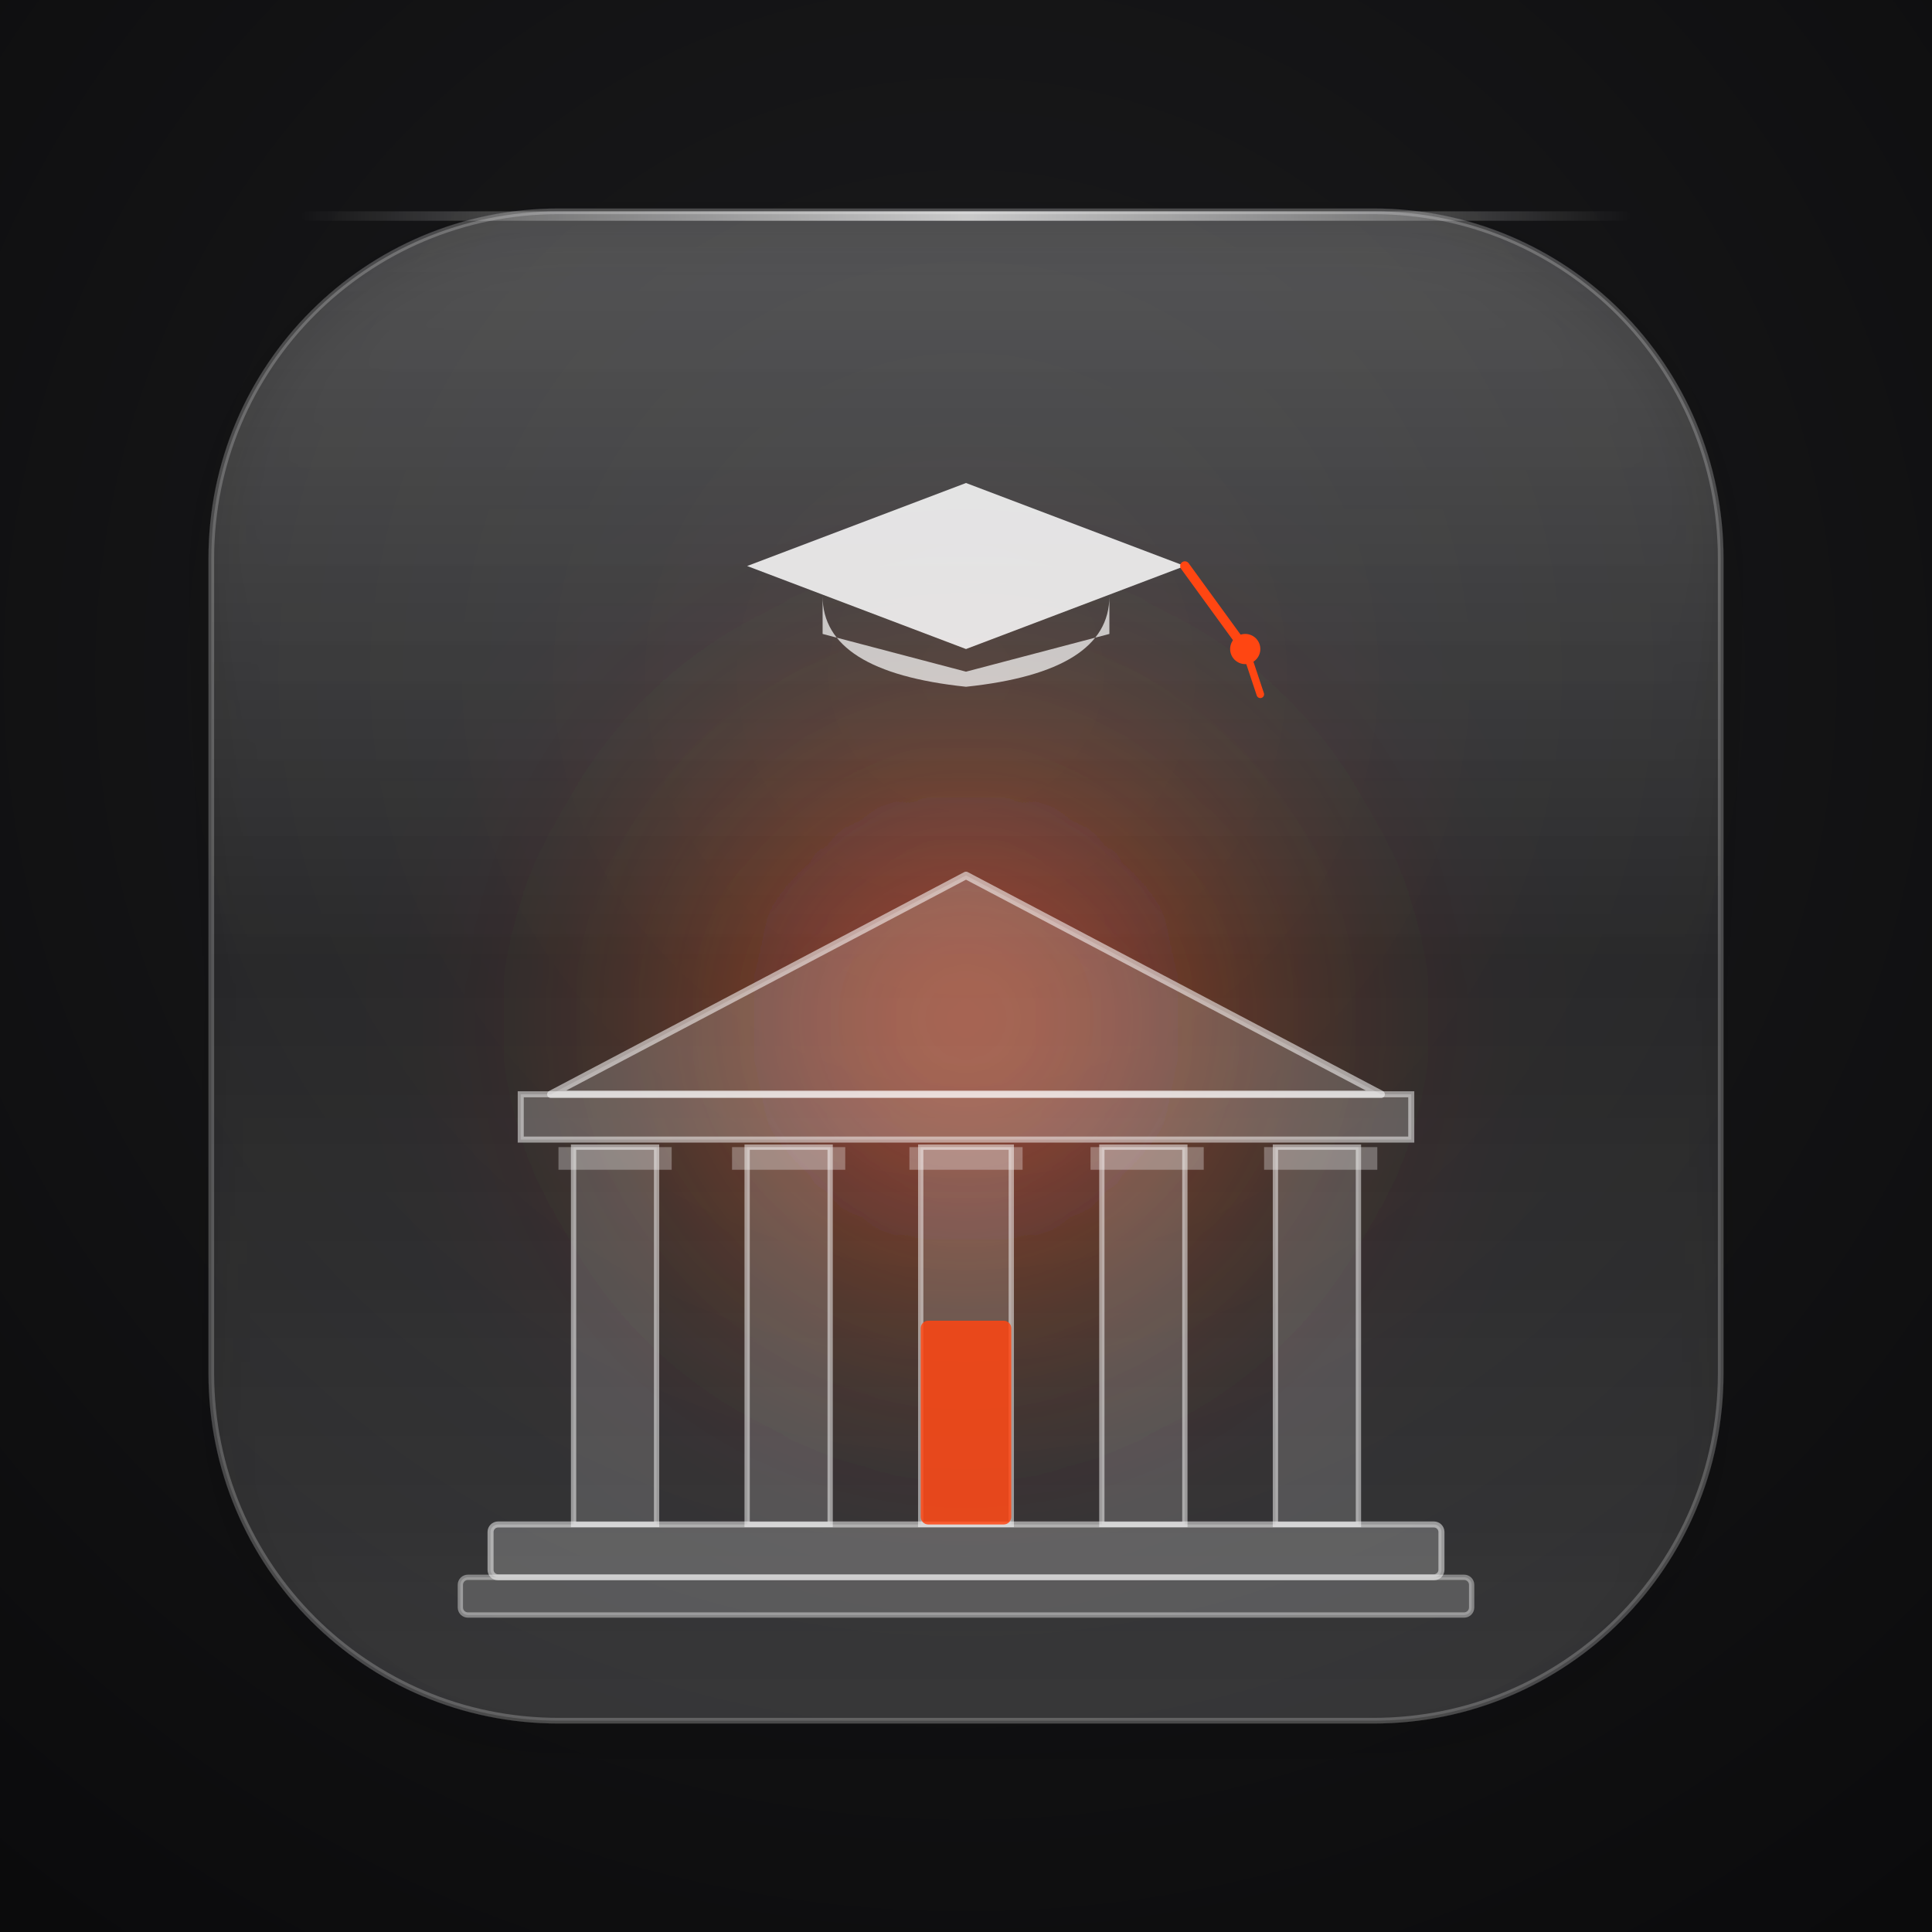
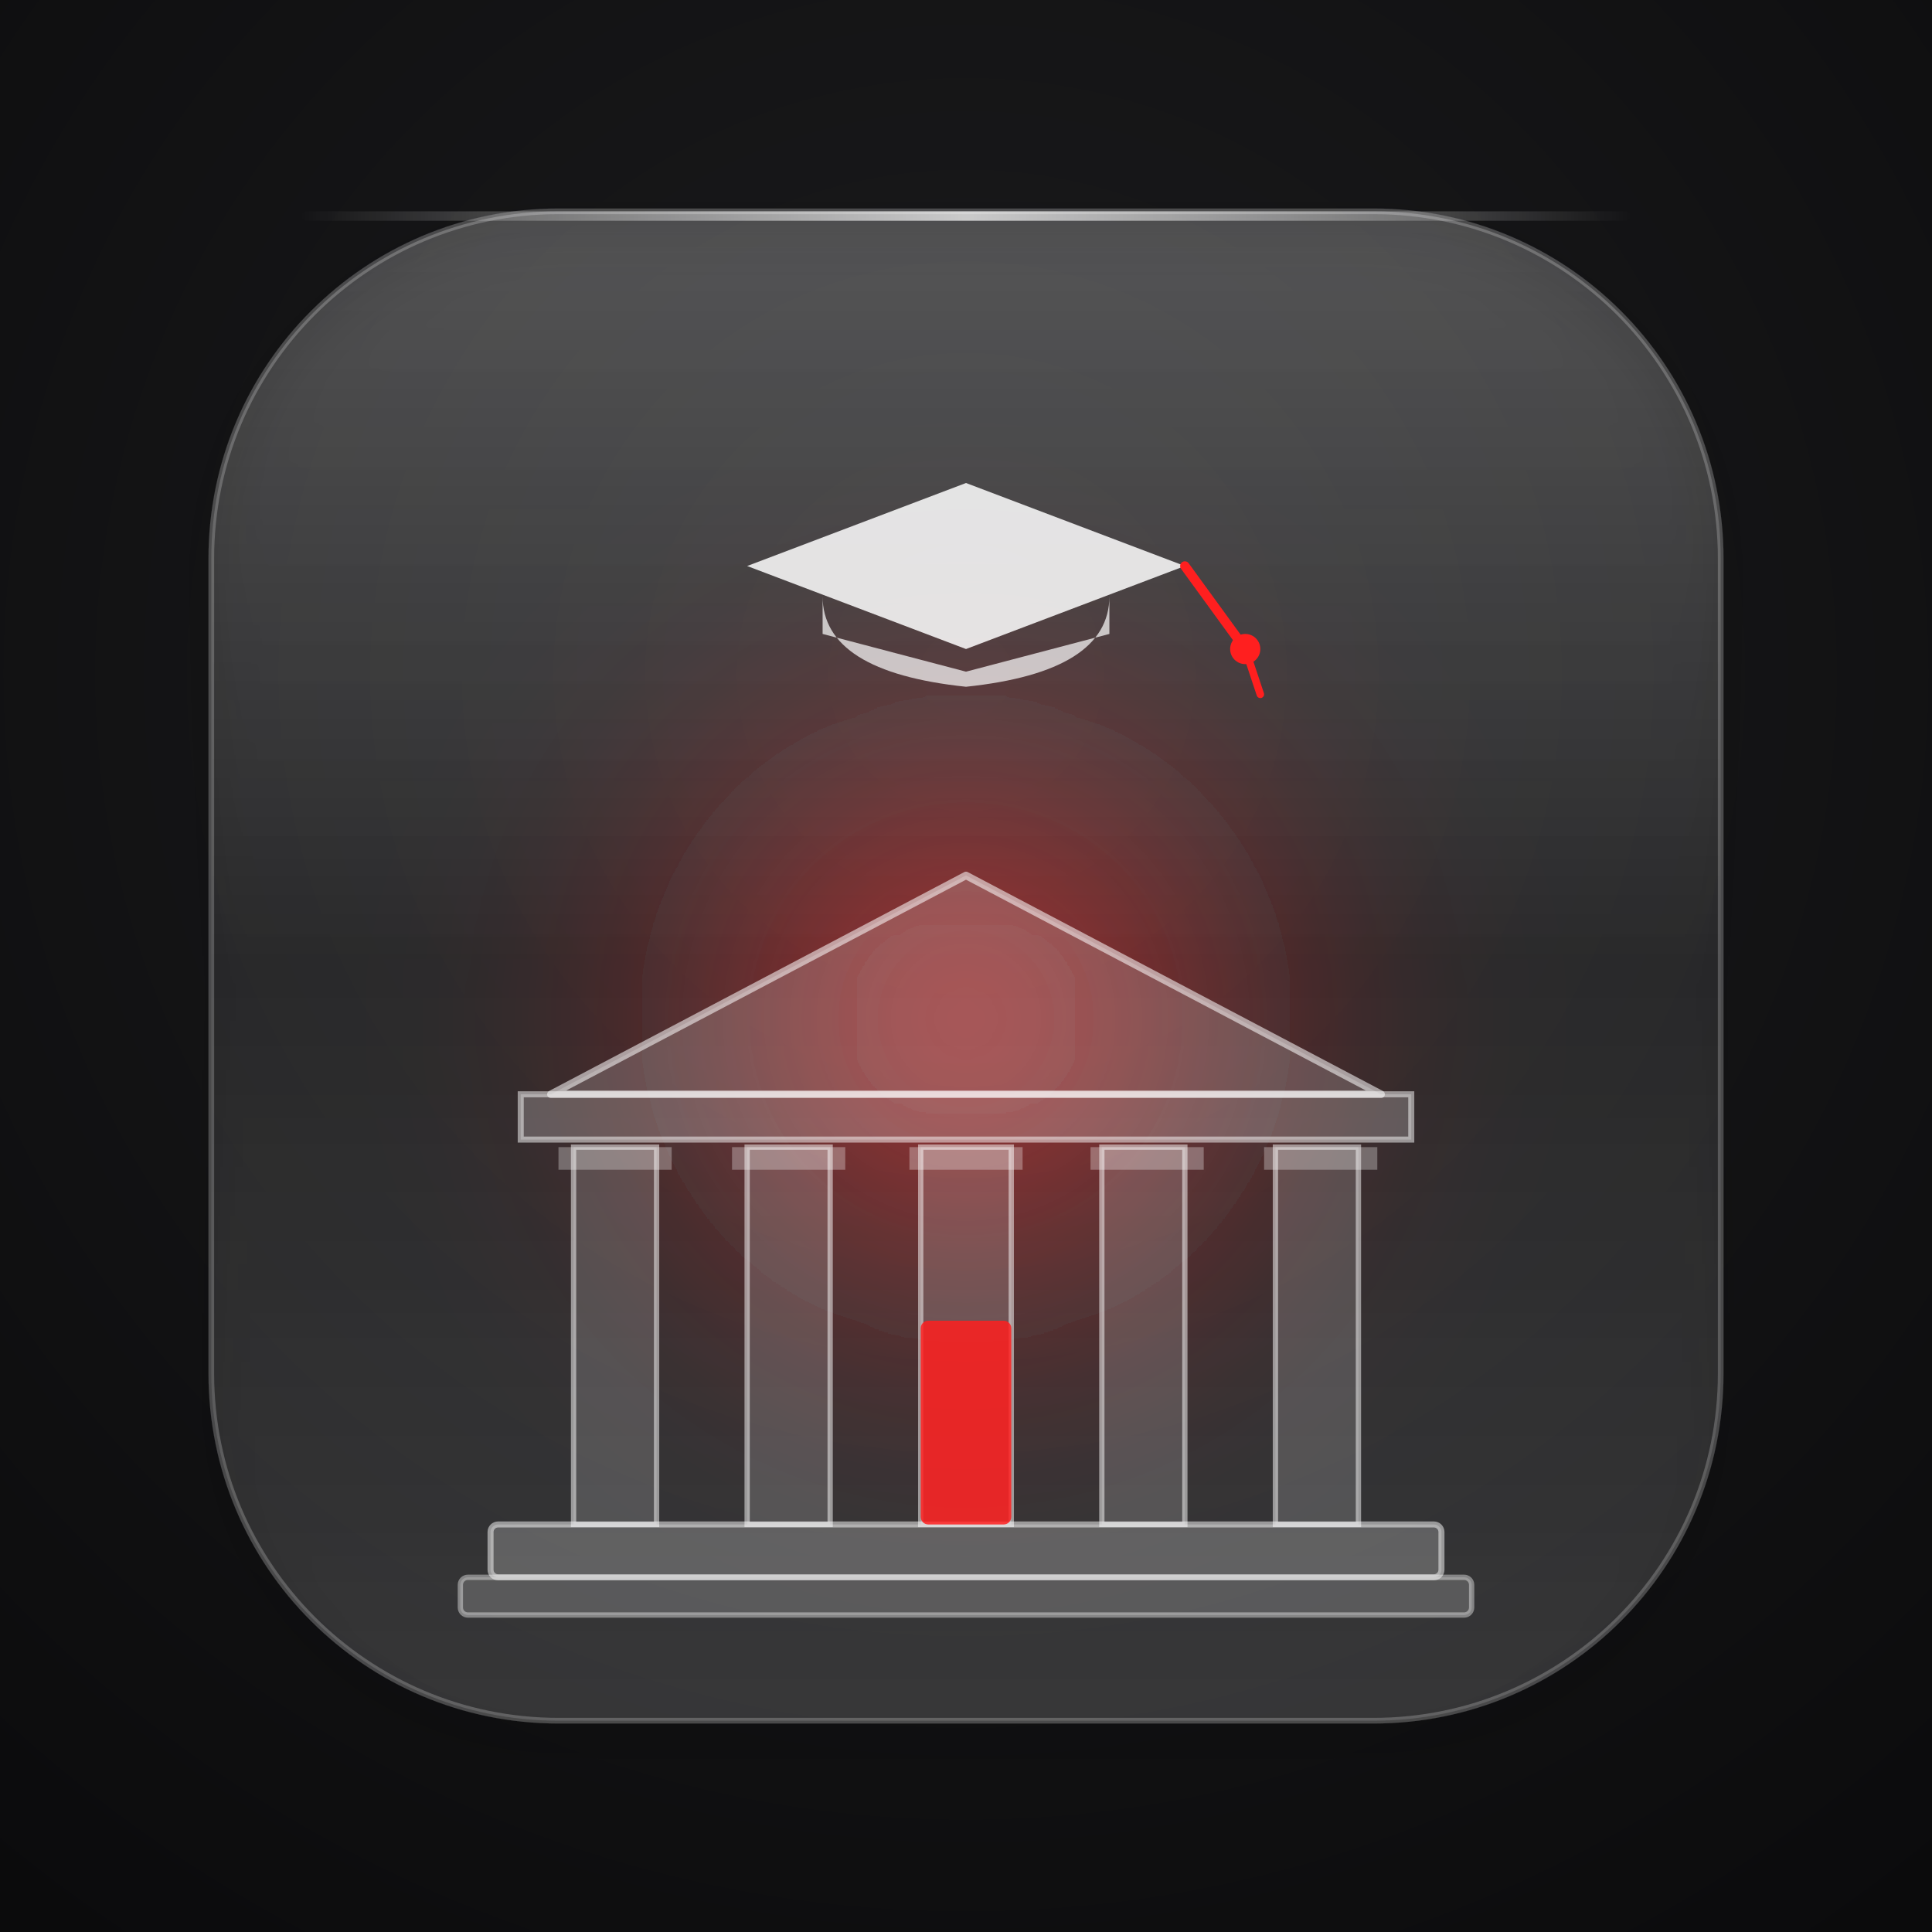
<svg xmlns="http://www.w3.org/2000/svg" viewBox="0 0 512 512" role="img" aria-label="Modern K.B.S. — school platform + admin panel">
  <defs>
    <radialGradient id="bg" cx="50%" cy="35%" r="80%">
      <stop offset="0%" stop-color="#1c1c1e" />
      <stop offset="100%" stop-color="#0b0b0c" />
    </radialGradient>
    <linearGradient id="glassFill" x1="0%" y1="0%" x2="0%" y2="100%">
      <stop offset="0%" stop-color="#ffffff" stop-opacity="0.22" />
      <stop offset="50%" stop-color="#ffffff" stop-opacity="0.07" />
      <stop offset="100%" stop-color="#ffffff" stop-opacity="0.13" />
    </linearGradient>
    <linearGradient id="topHighlight" x1="0%" y1="0%" x2="100%" y2="0%">
      <stop offset="0%" stop-color="#ffffff" stop-opacity="0" />
      <stop offset="50%" stop-color="#ffffff" stop-opacity="0.7" />
      <stop offset="100%" stop-color="#ffffff" stop-opacity="0" />
    </linearGradient>
    <radialGradient id="redGlow" cx="50%" cy="50%" r="50%">
-       <stop offset="0%" stop-color="#ff4612" stop-opacity="0.65" />
-       <stop offset="60%" stop-color="#ff4612" stop-opacity="0.18" />
-       <stop offset="100%" stop-color="#ff4612" stop-opacity="0" />
+       <stop offset="0%" stop-color="#ff1f1f" stop-opacity="0.65" />
+       <stop offset="60%" stop-color="#ff1f1f" stop-opacity="0.18" />
+       <stop offset="100%" stop-color="#ff1f1f" stop-opacity="0" />
    </radialGradient>
    <filter id="bigBlur" x="-100%" y="-100%" width="300%" height="300%">
      <feGaussianBlur stdDeviation="22" />
    </filter>
    <filter id="dropShadow" x="-50%" y="-50%" width="200%" height="200%">
      <feGaussianBlur in="SourceAlpha" stdDeviation="8" />
      <feOffset dx="0" dy="6" />
      <feComponentTransfer>
        <feFuncA type="linear" slope="0.55" />
      </feComponentTransfer>
      <feMerge>
        <feMergeNode />
        <feMergeNode in="SourceGraphic" />
      </feMerge>
    </filter>
  </defs>
  <rect width="512" height="512" fill="url(#bg)" />
  <circle cx="256" cy="270" r="130" fill="url(#redGlow)" filter="url(#bigBlur)" />
  <g filter="url(#dropShadow)">
    <rect x="56" y="56" width="400" height="400" rx="92" fill="url(#glassFill)" stroke="#ffffff" stroke-opacity="0.22" stroke-width="1.5" />
  </g>
  <rect x="80" y="56" width="352" height="2.5" rx="1.25" fill="url(#topHighlight)" />
  <g transform="translate(256 150)">
    <polygon points="-58,0 0,-22 58,0 0,22" fill="#ffffff" fill-opacity="0.85" />
    <path d="M -38 8 Q -38 28 0 32 Q 38 28 38 8 L 38 18 L 0 28 L -38 18 Z" fill="#ffffff" fill-opacity="0.7" />
-     <line x1="58" y1="0" x2="74" y2="22" stroke="#ff4612" stroke-width="2.5" stroke-linecap="round" />
-     <circle cx="74" cy="22" r="4" fill="#ff4612" />
-     <line x1="74" y1="22" x2="78" y2="34" stroke="#ff4612" stroke-width="2" stroke-linecap="round" />
+     <line x1="58" y1="0" x2="74" y2="22" stroke="#ff1f1f" stroke-width="2.5" stroke-linecap="round" />
+     <circle cx="74" cy="22" r="4" fill="#ff1f1f" />
+     <line x1="74" y1="22" x2="78" y2="34" stroke="#ff1f1f" stroke-width="2" stroke-linecap="round" />
  </g>
  <g transform="translate(256 290)">
    <polygon points="-110,0 110,0 0,-58" fill="#ffffff" fill-opacity="0.18" stroke="#ffffff" stroke-opacity="0.55" stroke-width="2" stroke-linejoin="round" />
    <rect x="-118" y="0" width="236" height="12" fill="#ffffff" fill-opacity="0.22" stroke="#ffffff" stroke-opacity="0.5" stroke-width="1.6" />
    <g fill="#ffffff" fill-opacity="0.16" stroke="#ffffff" stroke-opacity="0.5" stroke-width="1.4">
      <rect x="-104" y="14" width="22" height="100" />
      <rect x="-58" y="14" width="22" height="100" />
      <rect x="-12" y="14" width="24" height="100" />
      <rect x="36" y="14" width="22" height="100" />
      <rect x="82" y="14" width="22" height="100" />
    </g>
    <g fill="#ffffff" fill-opacity="0.3">
      <rect x="-108" y="14" width="30" height="6" />
      <rect x="-62" y="14" width="30" height="6" />
      <rect x="-15" y="14" width="30" height="6" />
      <rect x="33" y="14" width="30" height="6" />
      <rect x="79" y="14" width="30" height="6" />
    </g>
    <rect x="-126" y="114" width="252" height="14" rx="2" fill="#ffffff" fill-opacity="0.22" stroke="#ffffff" stroke-opacity="0.5" stroke-width="1.6" />
    <rect x="-134" y="128" width="268" height="10" rx="2" fill="#ffffff" fill-opacity="0.18" stroke="#ffffff" stroke-opacity="0.4" stroke-width="1.4" />
-     <rect x="-12" y="60" width="24" height="54" rx="2" fill="#ff4612" fill-opacity="0.85" />
+     <rect x="-12" y="60" width="24" height="54" rx="2" fill="#ff1f1f" fill-opacity="0.85" />
  </g>
</svg>
